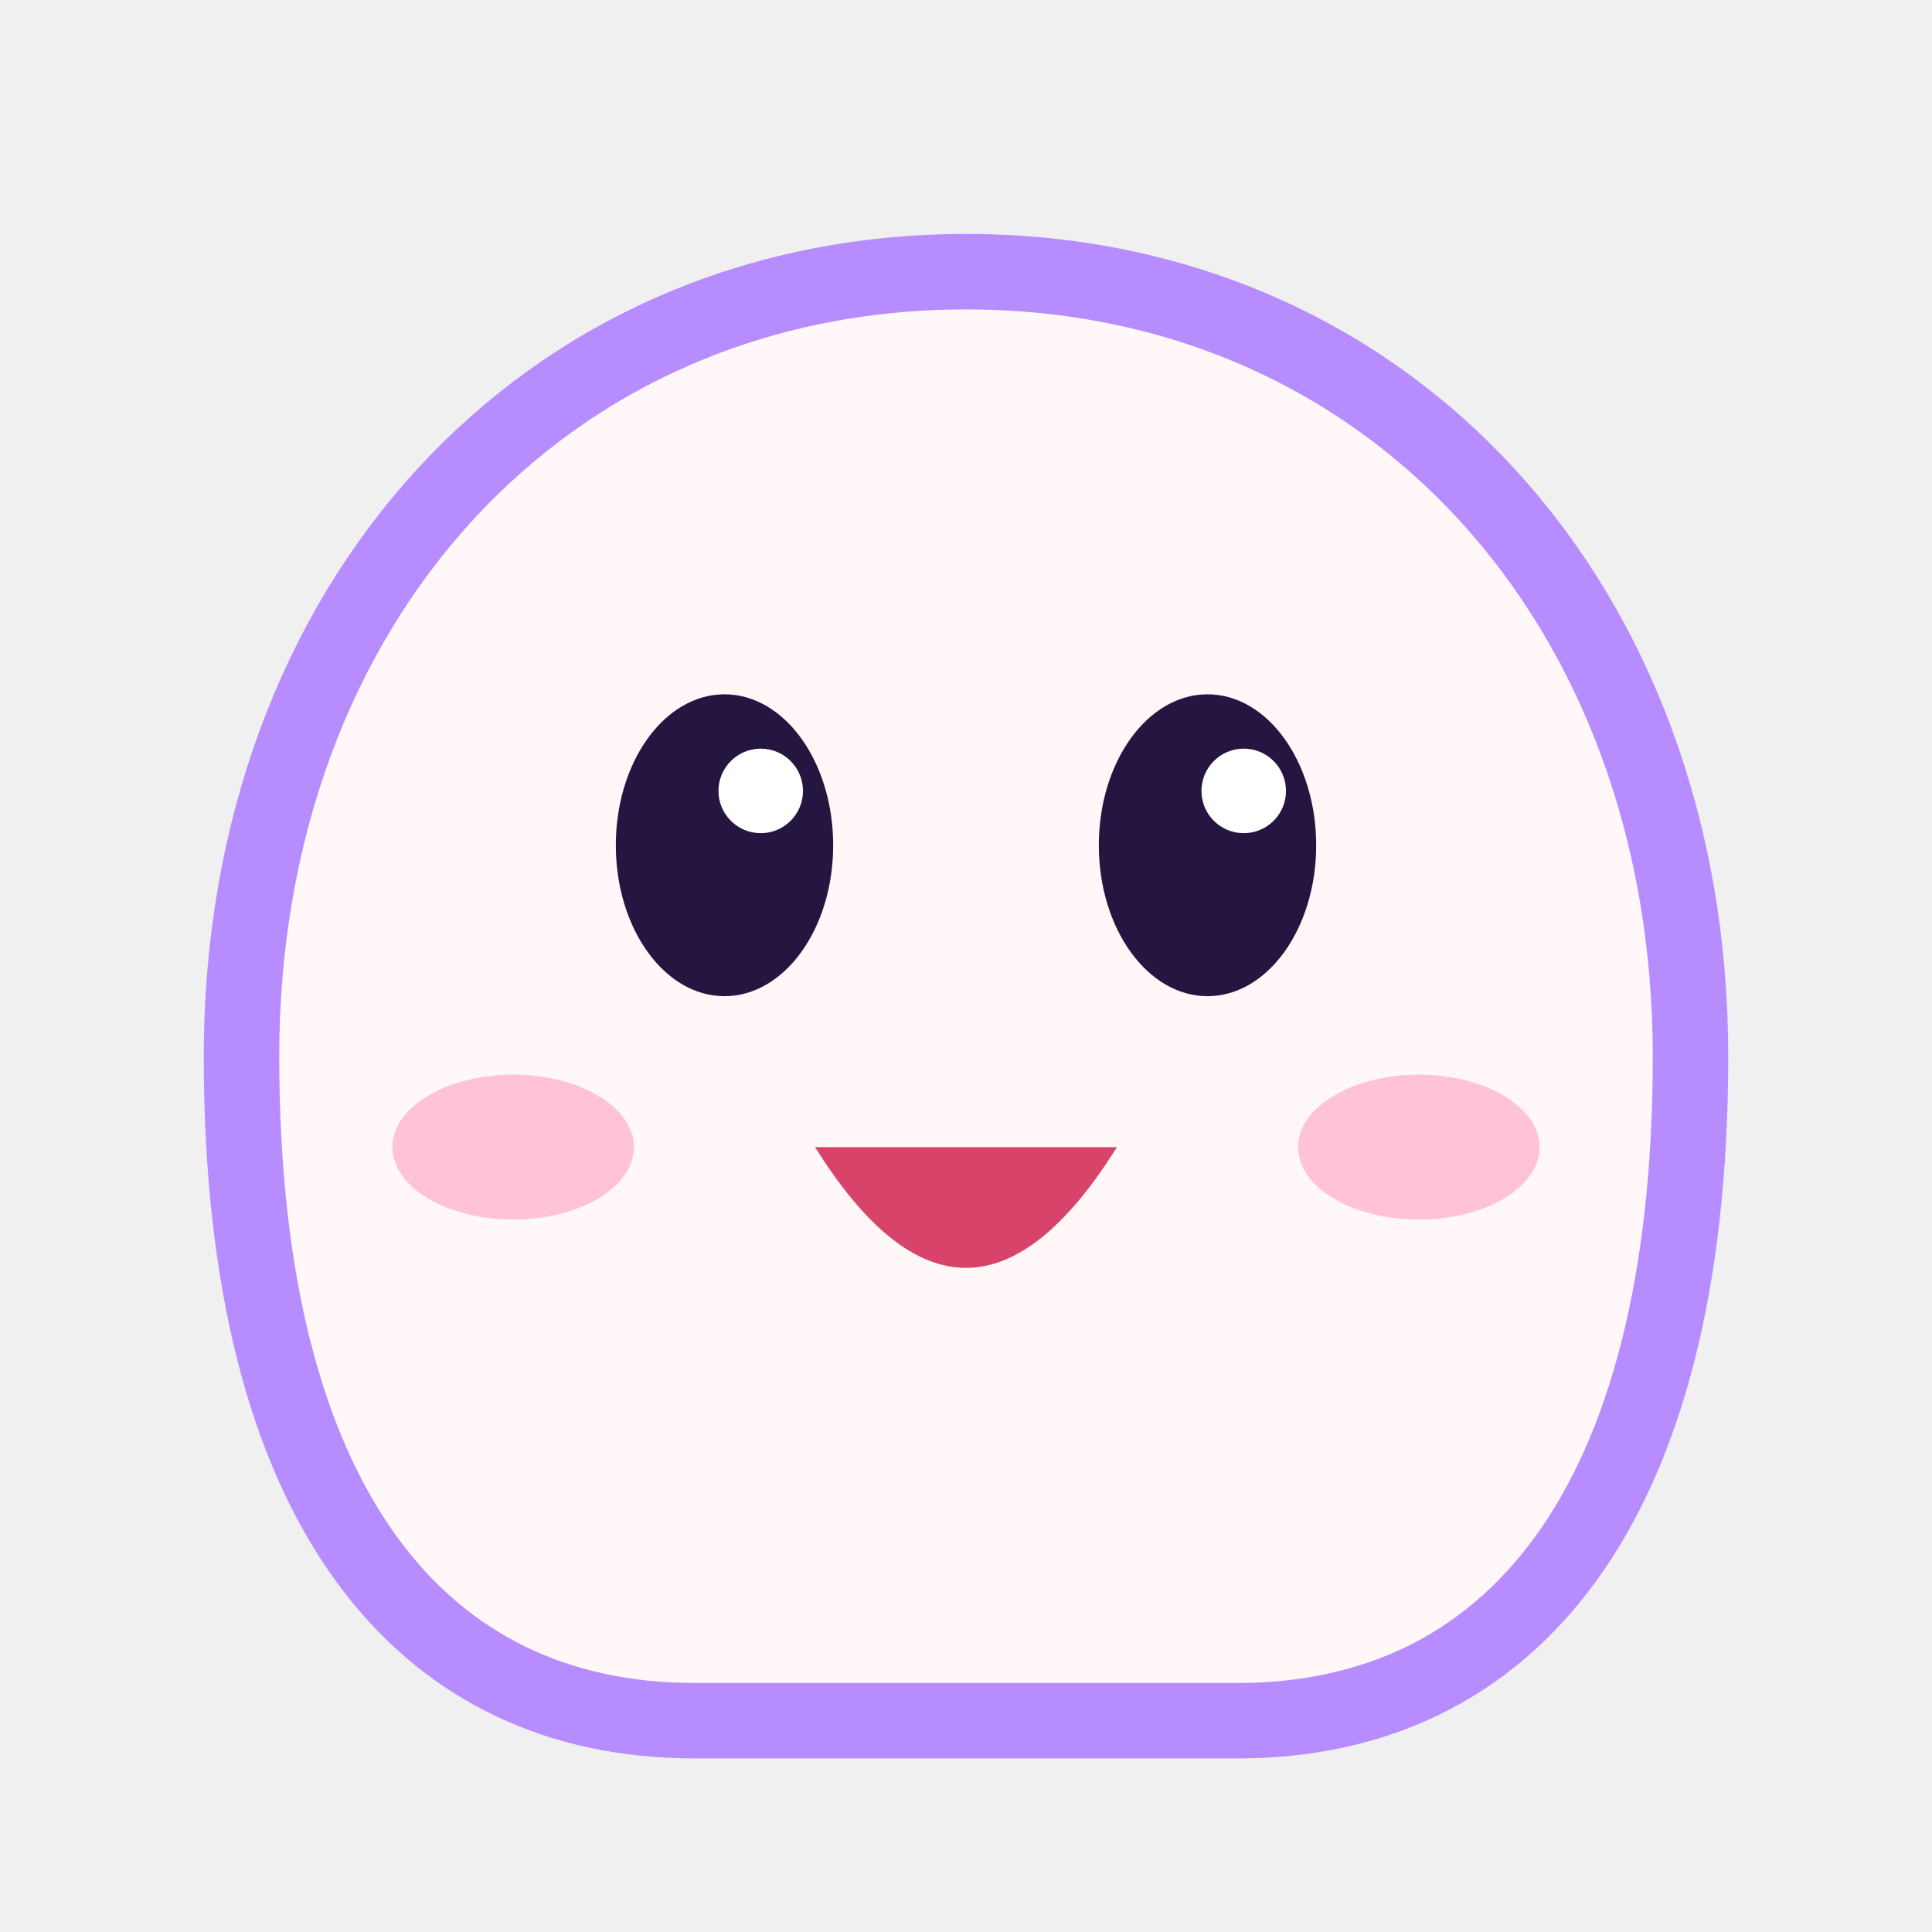
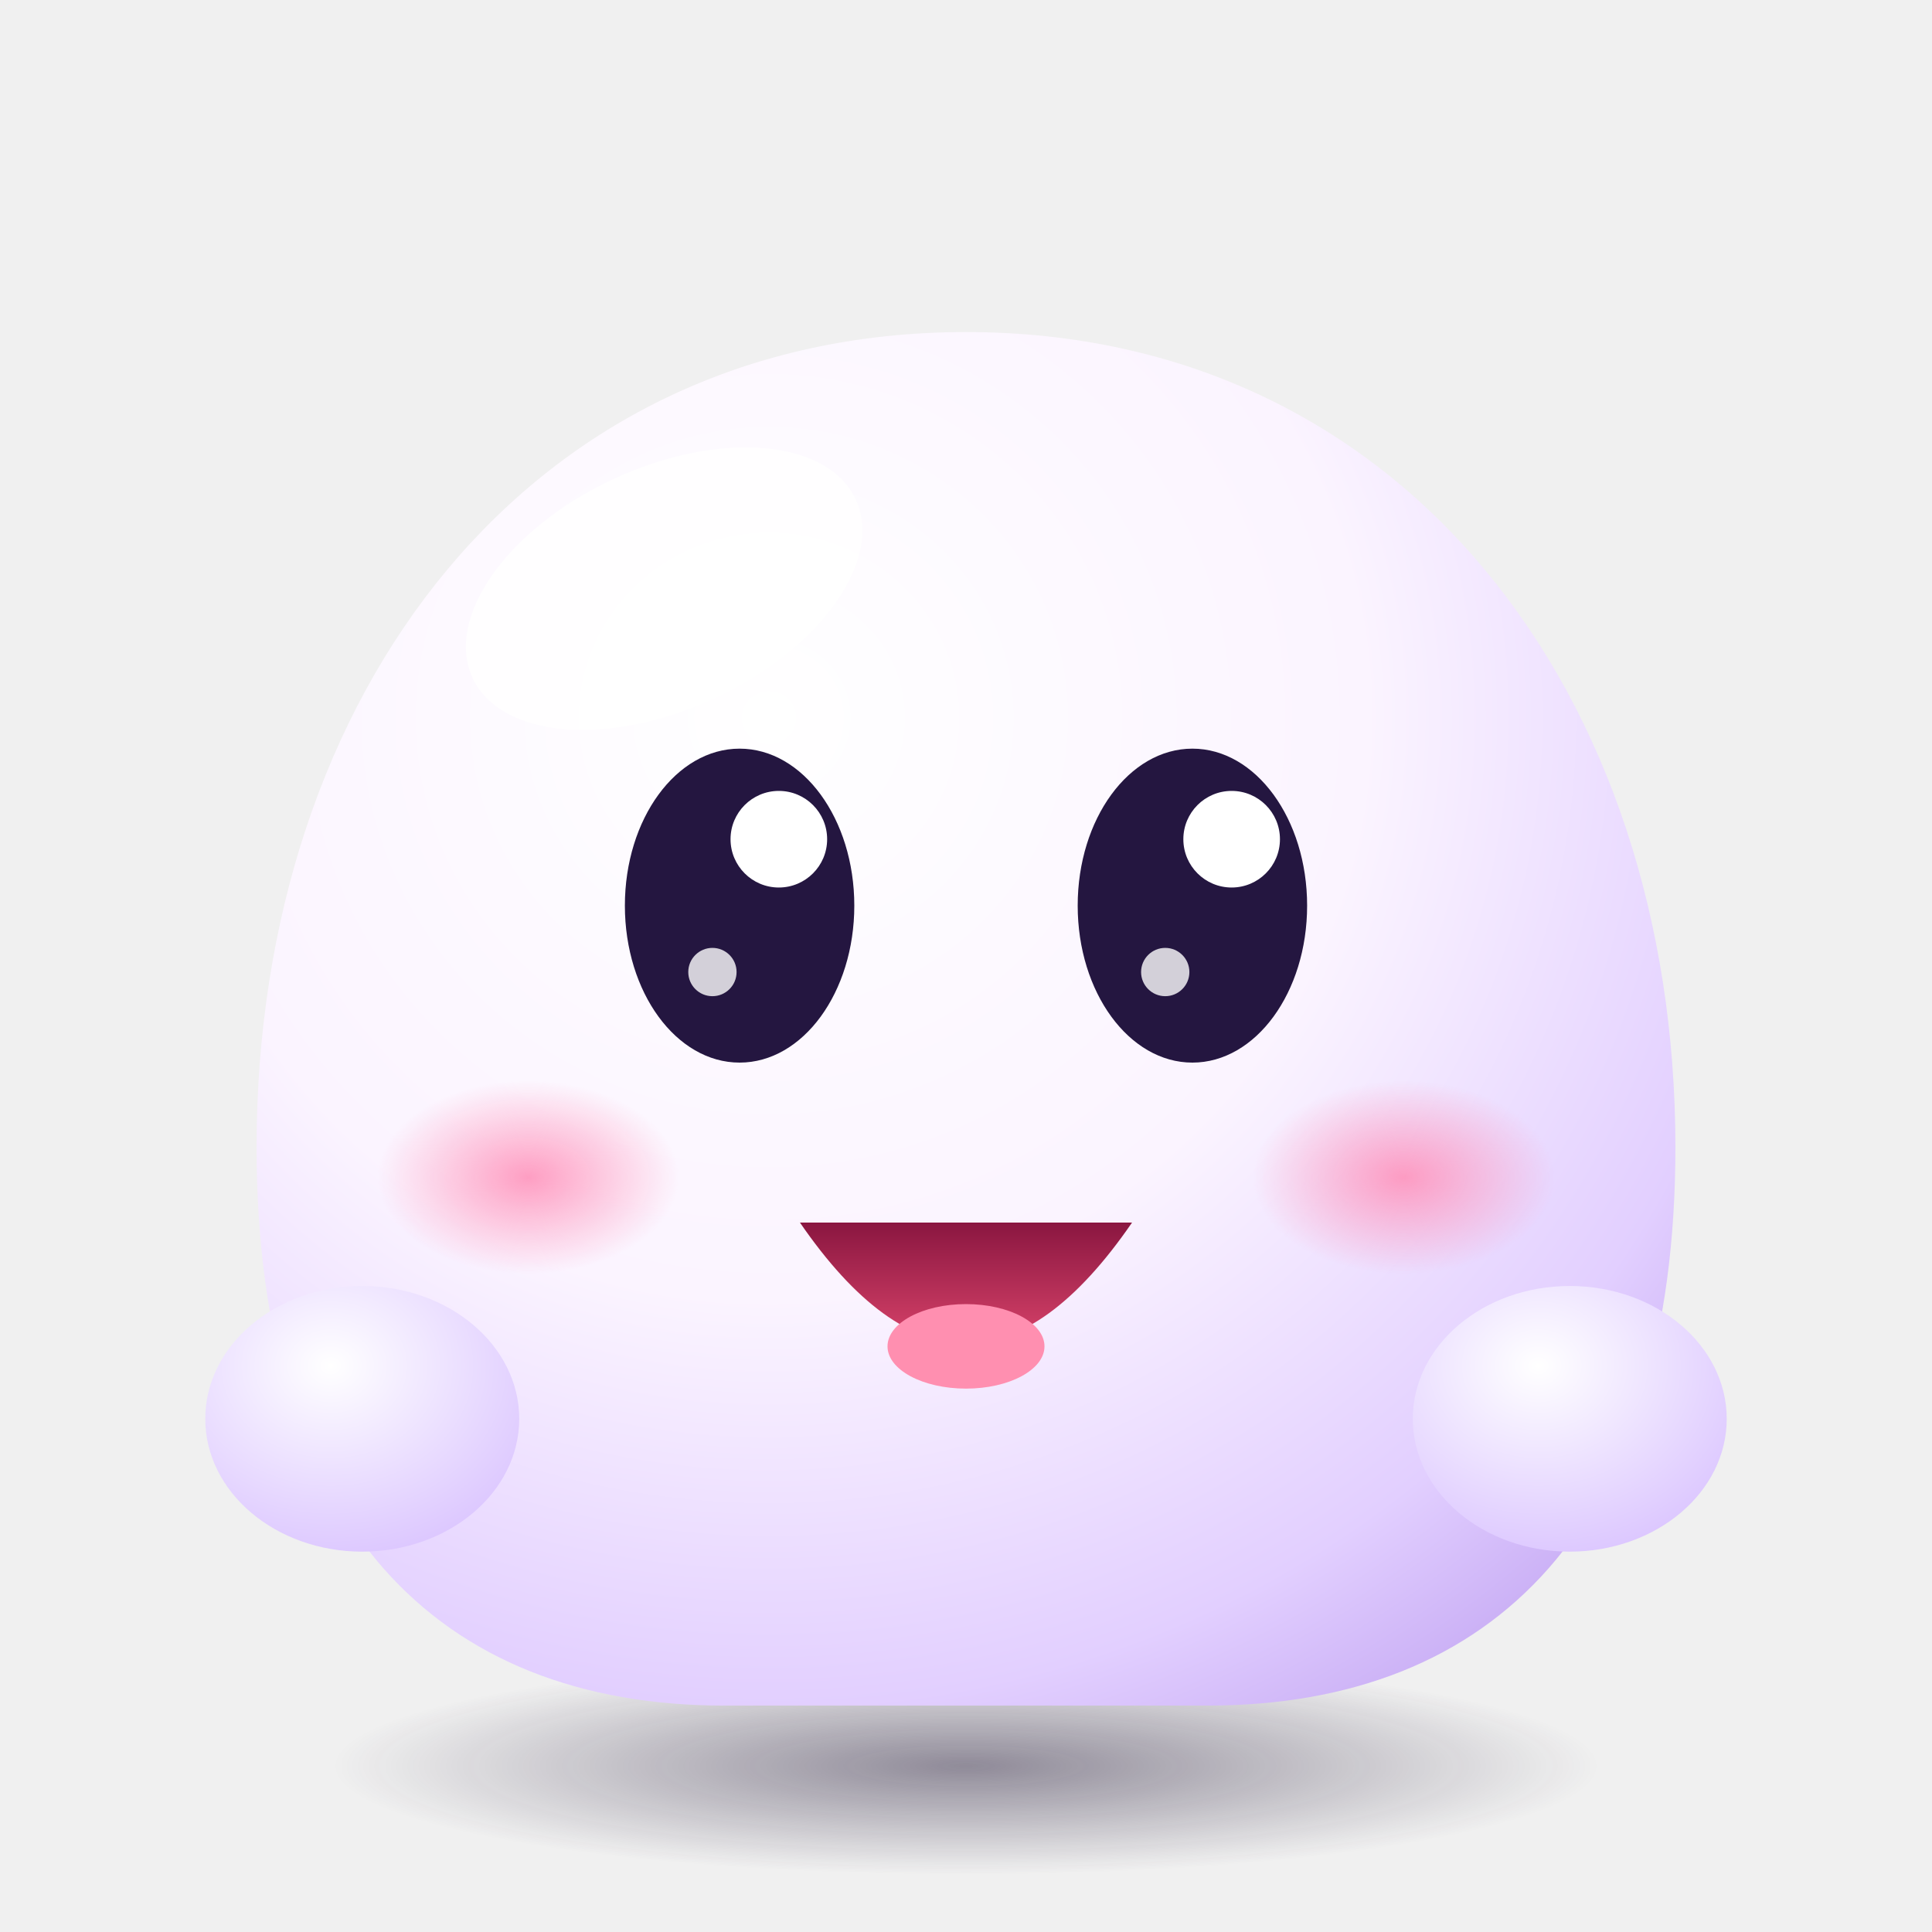
<svg xmlns="http://www.w3.org/2000/svg" viewBox="0 0 64 64">
-   <path d="M32 9C46 9 56 20 56 35C56 50 50 57 41 57H23C14 57 8 50 8 35C8 20 18 9 32 9Z" fill="#fff7f8" stroke="#b78cff" stroke-width="2.5" />
-   <ellipse cx="17" cy="38" rx="4" ry="2.4" fill="#ff9fc0" opacity=".6" />
-   <ellipse cx="47" cy="38" rx="4" ry="2.4" fill="#ff9fc0" opacity=".6" />
-   <ellipse cx="24" cy="28" rx="3.6" ry="5" fill="#241640" />
-   <ellipse cx="40" cy="28" rx="3.6" ry="5" fill="#241640" />
-   <circle cx="25.2" cy="26.2" r="1.4" fill="#fff" />
-   <circle cx="41.2" cy="26.2" r="1.4" fill="#fff" />
-   <path d="M27 38Q32 46 37 38Z" fill="#d8436a" />
+   <defs>
+     <radialGradient id="b" cx=".36" cy=".28" r=".85">
+       <stop offset="0" stop-color="#ffffff" />
+       <stop offset=".5" stop-color="#fbf4ff" />
+       <stop offset=".85" stop-color="#e2cfff" />
+       <stop offset="1" stop-color="#c9aef5" />
+     </radialGradient>
+     <radialGradient id="a" cx=".4" cy=".3" r=".8">
+       <stop offset="0" stop-color="#ffffff" />
+       <stop offset="1" stop-color="#d9c2ff" />
+     </radialGradient>
+     <radialGradient id="g" cx=".5" cy=".5" r=".5">
+       <stop offset="0" stop-color="#1a0f2e" stop-opacity=".45" />
+       <stop offset="1" stop-color="#1a0f2e" stop-opacity="0" />
+     </radialGradient>
+     <radialGradient id="c" cx=".5" cy=".5" r=".5">
+       <stop offset="0" stop-color="#ff8fb8" stop-opacity=".85" />
+       <stop offset="1" stop-color="#ff8fb8" stop-opacity="0" />
+     </radialGradient>
+     <linearGradient id="m" x1="0" y1="0" x2="0" y2="1">
+       <stop offset="0" stop-color="#8a1640" />
+       <stop offset="1" stop-color="#d8436a" />
+     </linearGradient>
+   </defs>
+   <ellipse cx="32" cy="58.5" rx="21" ry="3.6" fill="url(#g)" />
+   <path d="M32 11C46.5 11 55.5 23 55.5 38C55.5 50.5 49.5 56.5 40 56.5H24C14.5 56.5 8.5 50.5 8.5 38C8.5 23 17.5 11 32 11Z" fill="url(#b)" />
+   <ellipse cx="22" cy="19.5" rx="7" ry="4" fill="#fff" opacity=".85" transform="rotate(-25 22 19.5)" />
+   <ellipse cx="12" cy="47" rx="5.2" ry="4.4" fill="url(#a)" />
+   <ellipse cx="52" cy="47" rx="5.2" ry="4.4" fill="url(#a)" />
+   <ellipse cx="17.5" cy="39" rx="5" ry="3.2" fill="url(#c)" />
+   <ellipse cx="46.5" cy="39" rx="5" ry="3.2" fill="url(#c)" />
+   <ellipse cx="24.5" cy="30" rx="3.8" ry="5.2" fill="#241640" />
+   <ellipse cx="39.5" cy="30" rx="3.8" ry="5.2" fill="#241640" />
+   <circle cx="25.8" cy="27.8" r="1.6" fill="#fff" />
+   <circle cx="40.8" cy="27.8" r="1.6" fill="#fff" />
+   <circle cx="23.6" cy="32.2" r=".8" fill="#fff" opacity=".8" />
+   <circle cx="38.6" cy="32.2" r=".8" fill="#fff" opacity=".8" />
+   <path d="M26.5 40.5Q32 48.5 37.5 40.5Z" fill="url(#m)" />
+   <ellipse cx="32" cy="44.6" rx="2.6" ry="1.4" fill="#ff8fb0" />
</svg>
